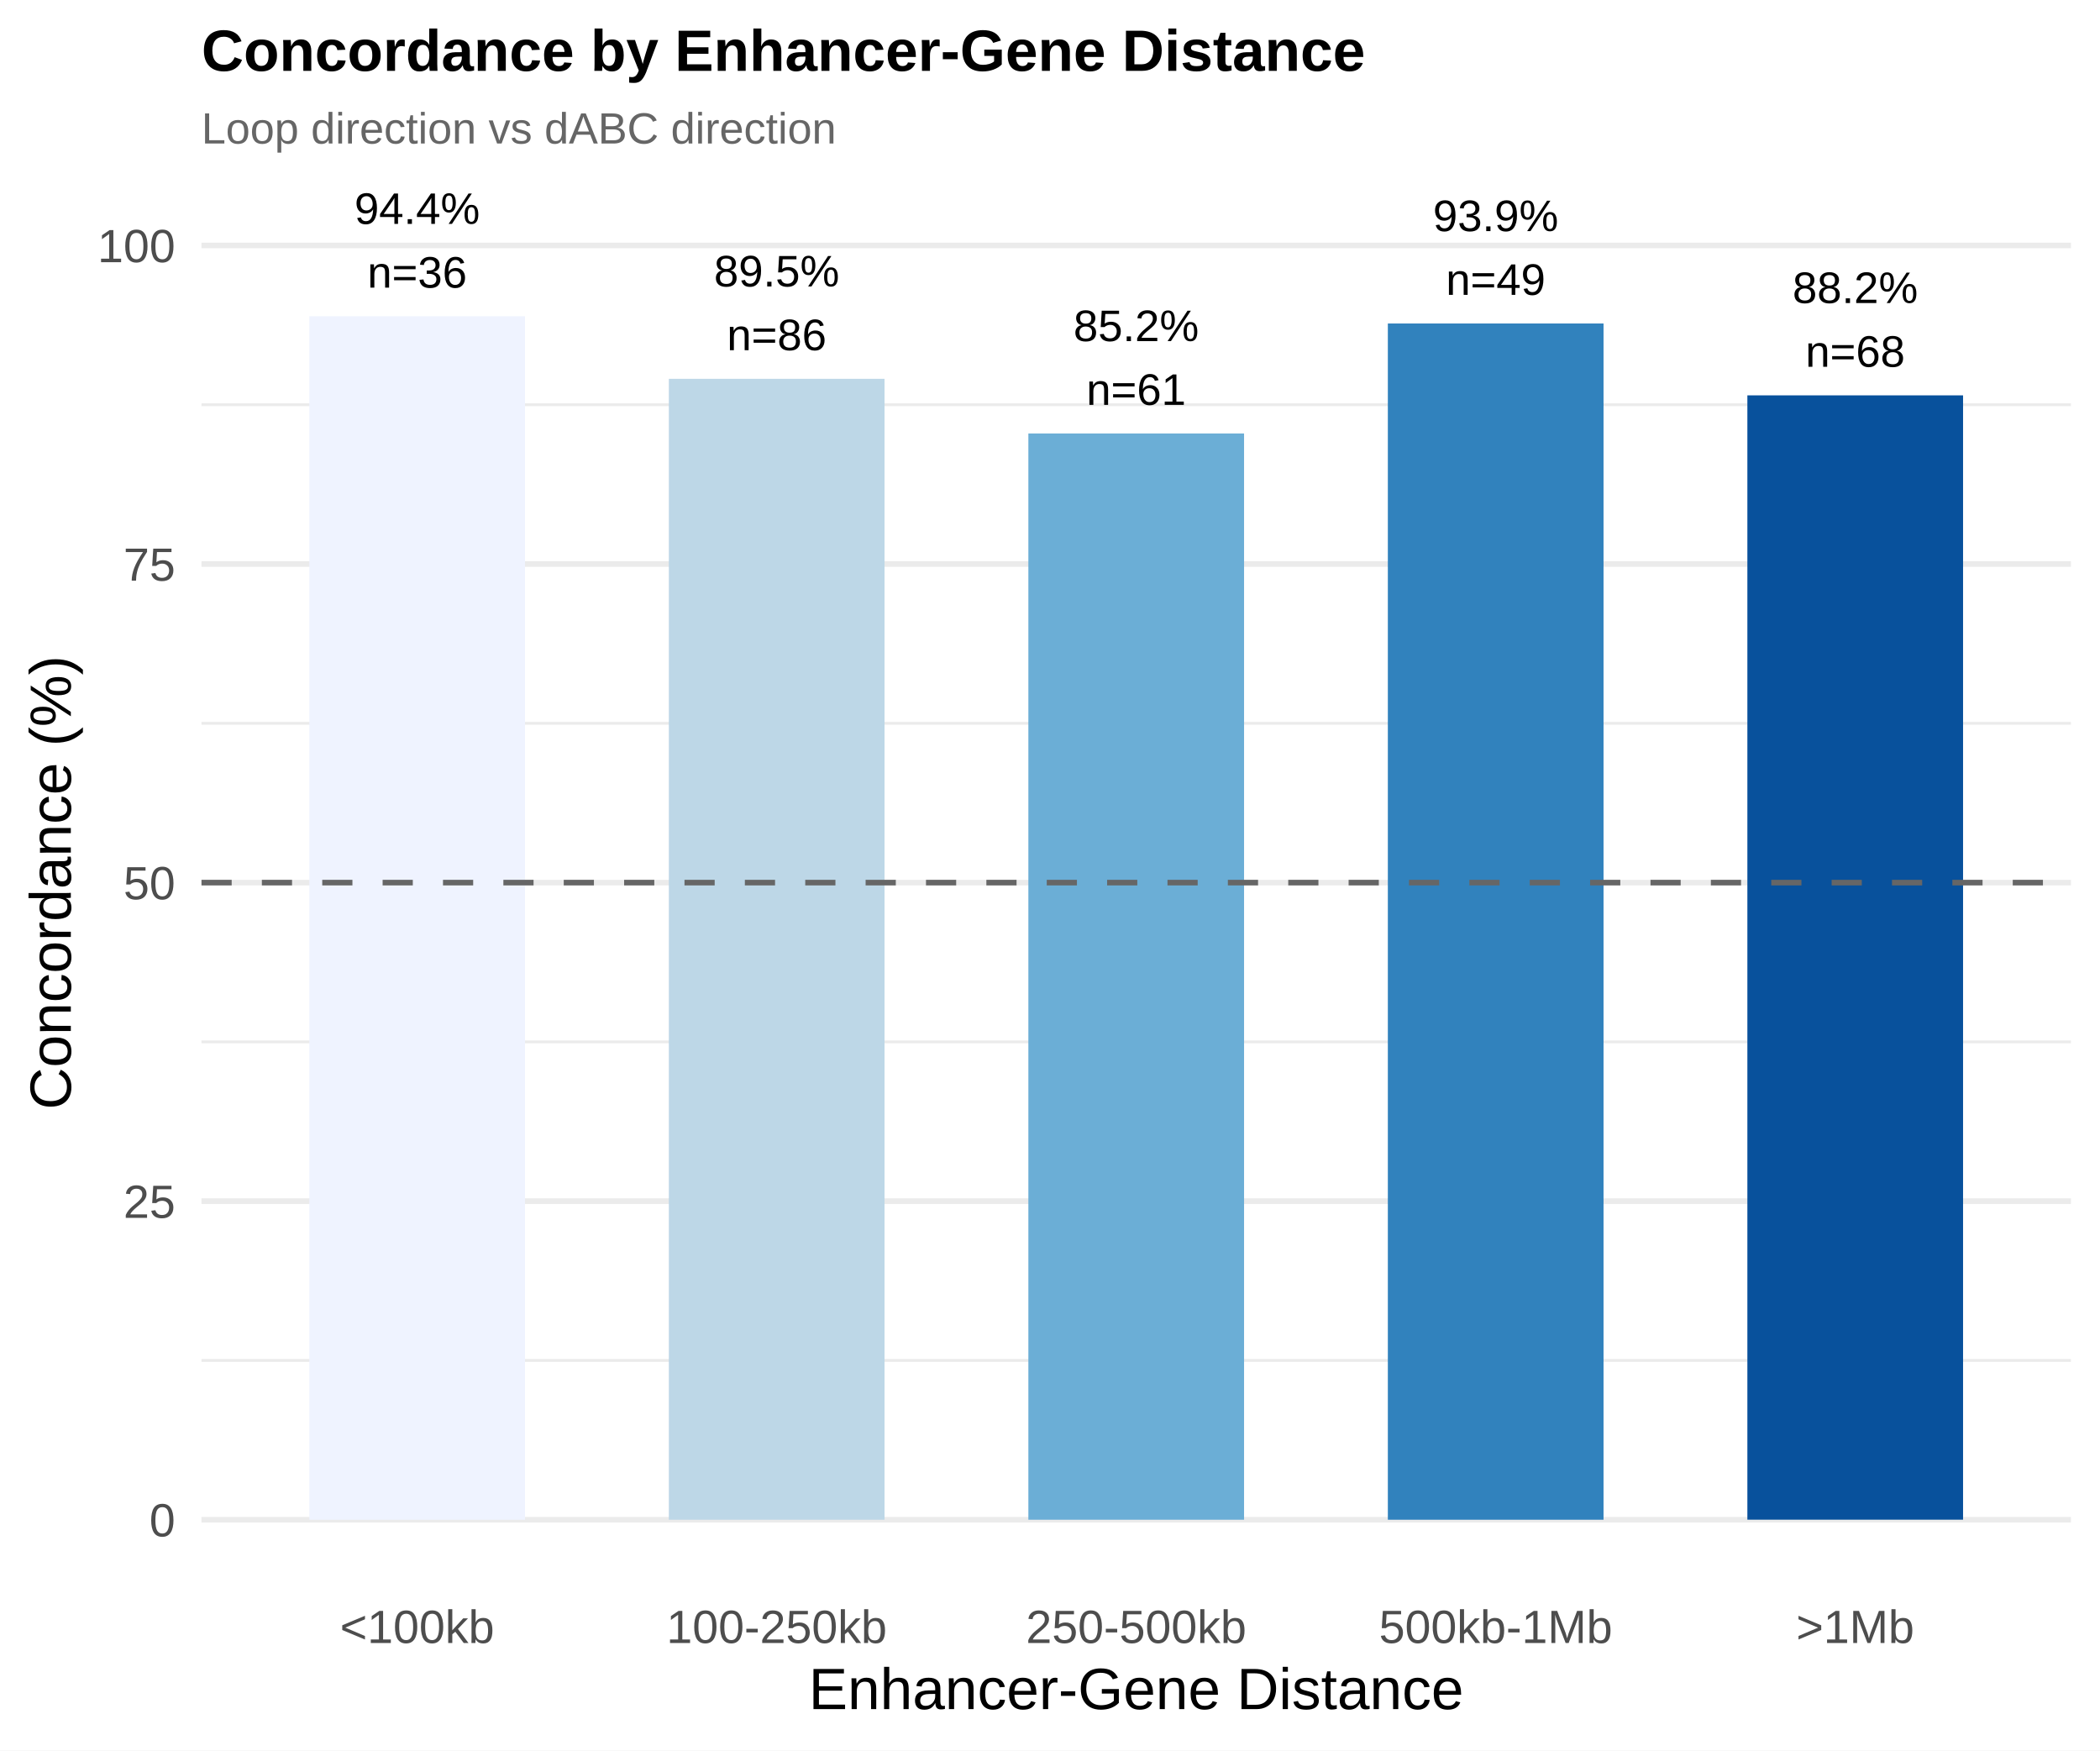
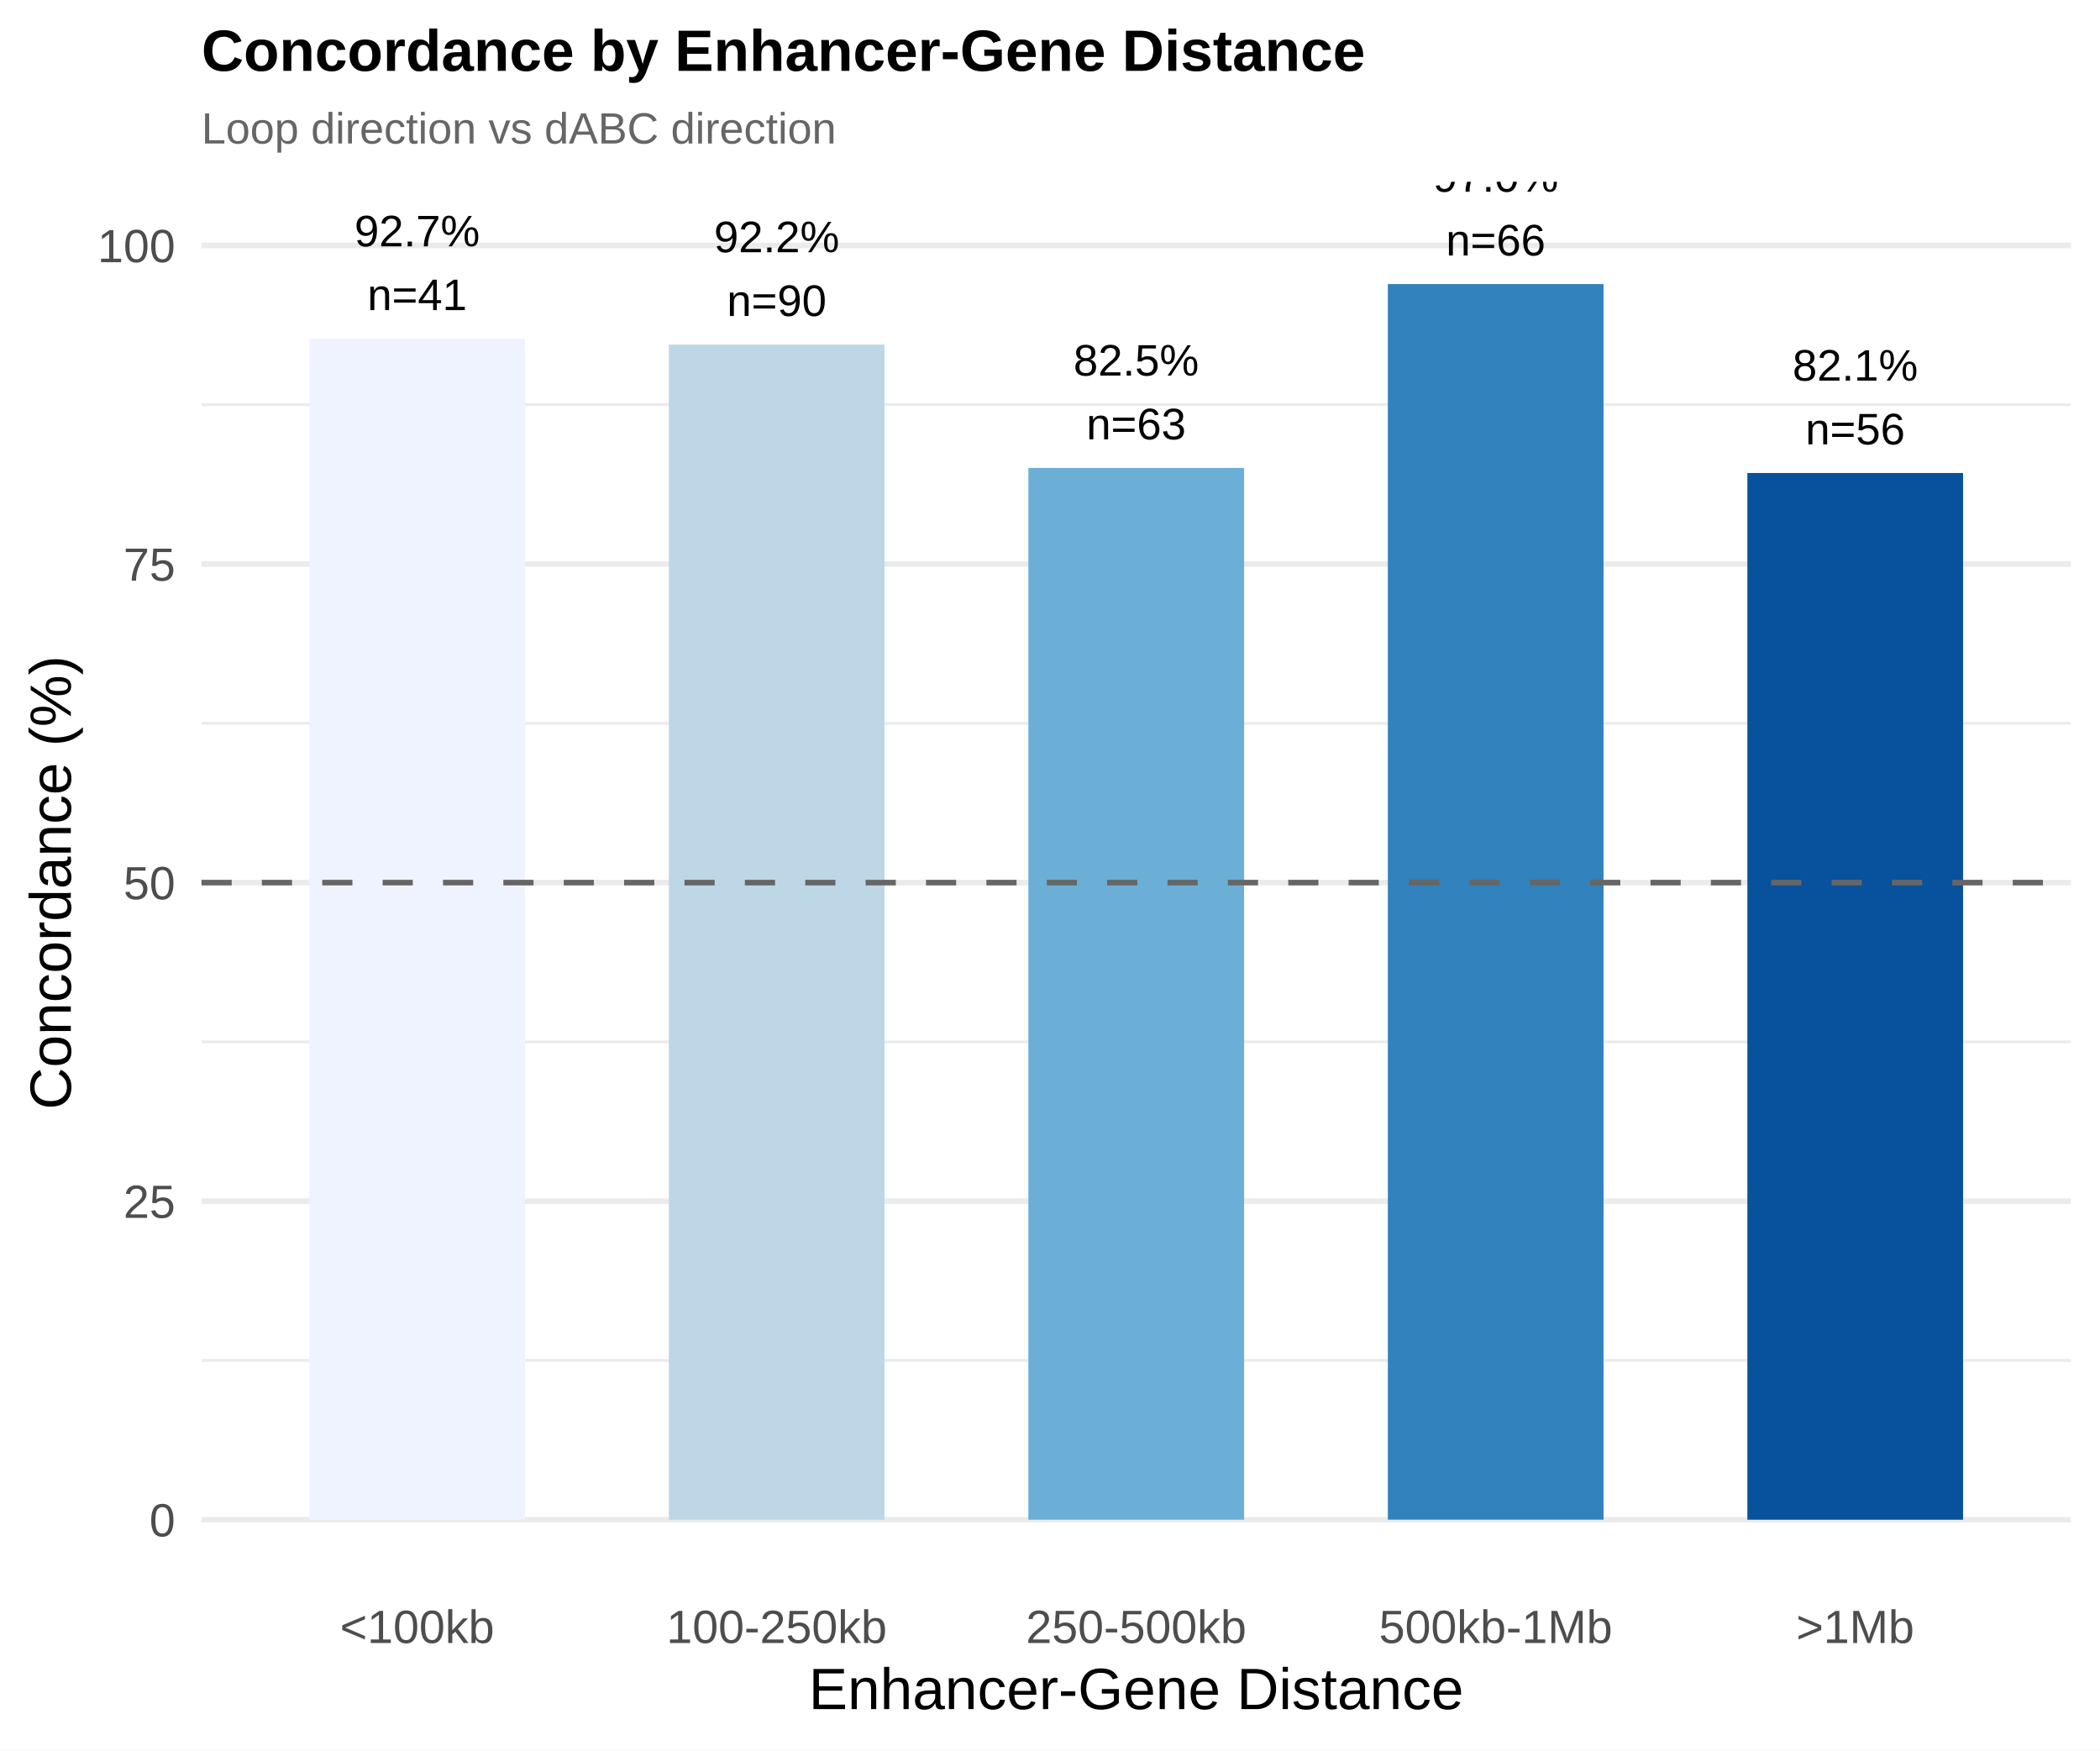
<svg xmlns="http://www.w3.org/2000/svg" width="432.00pt" height="360.00pt" viewBox="0 0 432.00 360.00">
  <g class="svglite">
    <defs>
      <style type="text/css">
    .svglite line, .svglite polyline, .svglite polygon, .svglite path, .svglite rect, .svglite circle {
      fill: none;
      stroke: #000000;
      stroke-linecap: round;
      stroke-linejoin: round;
      stroke-miterlimit: 10.00;
    }
    .svglite text {
      white-space: pre;
    }
    .svglite g.glyphgroup path {
      fill: inherit;
      stroke: none;
    }
  </style>
    </defs>
    <rect width="100%" height="100%" style="stroke: none; fill: #FFFFFF;" />
    <defs>
      <clipPath id="cpMC4wMHw0MzIuMDB8MC4wMHwzNjAuMDA=">
        <rect x="0.00" y="0.00" width="432.00" height="360.00" />
      </clipPath>
    </defs>
    <g clip-path="url(#cpMC4wMHw0MzIuMDB8MC4wMHwzNjAuMDA=)">
      <rect x="0.00" y="0.00" width="432.00" height="360.00" style="stroke-width: 1.16; stroke: none; fill: #FFFFFF;" />
    </g>
    <defs>
      <clipPath id="cpNDEuNDV8NDI2LjAyfDM3LjM4fDMyNS42NQ==">
        <rect x="41.45" y="37.38" width="384.58" height="288.27" />
      </clipPath>
    </defs>
    <g clip-path="url(#cpNDEuNDV8NDI2LjAyfDM3LjM4fDMyNS42NQ==)">
      <polyline points="41.45,279.79 426.02,279.79 " style="stroke-width: 0.58; stroke: #EBEBEB; stroke-linecap: butt;" />
      <polyline points="41.45,214.27 426.02,214.27 " style="stroke-width: 0.58; stroke: #EBEBEB; stroke-linecap: butt;" />
      <polyline points="41.45,148.76 426.02,148.76 " style="stroke-width: 0.58; stroke: #EBEBEB; stroke-linecap: butt;" />
      <polyline points="41.45,83.24 426.02,83.24 " style="stroke-width: 0.58; stroke: #EBEBEB; stroke-linecap: butt;" />
      <polyline points="41.45,312.55 426.02,312.55 " style="stroke-width: 1.16; stroke: #EBEBEB; stroke-linecap: butt;" />
      <polyline points="41.45,247.03 426.02,247.03 " style="stroke-width: 1.16; stroke: #EBEBEB; stroke-linecap: butt;" />
      <polyline points="41.45,181.52 426.02,181.52 " style="stroke-width: 1.16; stroke: #EBEBEB; stroke-linecap: butt;" />
      <polyline points="41.45,116.00 426.02,116.00 " style="stroke-width: 1.16; stroke: #EBEBEB; stroke-linecap: butt;" />
      <polyline points="41.45,50.48 426.02,50.48 " style="stroke-width: 1.16; stroke: #EBEBEB; stroke-linecap: butt;" />
-       <rect x="63.63" y="65.04" width="44.37" height="247.51" style="stroke-width: 1.16; stroke: none; stroke-linecap: butt; stroke-linejoin: miter; fill: #EFF3FF;" />
-       <rect x="137.59" y="77.91" width="44.37" height="234.64" style="stroke-width: 1.16; stroke: none; stroke-linecap: butt; stroke-linejoin: miter; fill: #BDD7E7;" />
-       <rect x="211.55" y="89.15" width="44.37" height="223.40" style="stroke-width: 1.16; stroke: none; stroke-linecap: butt; stroke-linejoin: miter; fill: #6BAED6;" />
-       <rect x="285.50" y="66.53" width="44.37" height="246.02" style="stroke-width: 1.16; stroke: none; stroke-linecap: butt; stroke-linejoin: miter; fill: #3182BD;" />
-       <rect x="359.46" y="81.31" width="44.37" height="231.23" style="stroke-width: 1.16; stroke: none; stroke-linecap: butt; stroke-linejoin: miter; fill: #08519C;" />
+       <rect x="63.63" y="69.66" width="44.37" height="242.89" style="stroke-width: 1.16; stroke: none; stroke-linecap: butt; stroke-linejoin: miter; fill: #EFF3FF;" />
+       <rect x="137.59" y="70.87" width="44.37" height="241.68" style="stroke-width: 1.16; stroke: none; stroke-linecap: butt; stroke-linejoin: miter; fill: #BDD7E7;" />
+       <rect x="211.55" y="96.24" width="44.37" height="216.31" style="stroke-width: 1.16; stroke: none; stroke-linecap: butt; stroke-linejoin: miter; fill: #6BAED6;" />
+       <rect x="285.50" y="58.42" width="44.37" height="254.12" style="stroke-width: 1.16; stroke: none; stroke-linecap: butt; stroke-linejoin: miter; fill: #3182BD;" />
+       <rect x="359.46" y="97.28" width="44.37" height="215.27" style="stroke-width: 1.16; stroke: none; stroke-linecap: butt; stroke-linejoin: miter; fill: #08519C;" />
      <line x1="41.45" y1="181.52" x2="426.02" y2="181.52" style="stroke-width: 1.16; stroke: #666666; stroke-dasharray: 6.21,6.21; stroke-linecap: butt;" />
-       <text x="85.82" y="46.05" text-anchor="middle" style="font-size: 9.10px; font-family: &quot;Arial&quot;;" textLength="25.80px" lengthAdjust="spacingAndGlyphs">94.4%</text>
-       <text x="85.82" y="59.16" text-anchor="middle" style="font-size: 9.10px; font-family: &quot;Arial&quot;;" textLength="20.50px" lengthAdjust="spacingAndGlyphs">n=36</text>
-       <text x="159.78" y="58.91" text-anchor="middle" style="font-size: 9.10px; font-family: &quot;Arial&quot;;" textLength="25.80px" lengthAdjust="spacingAndGlyphs">89.5%</text>
-       <text x="159.78" y="72.02" text-anchor="middle" style="font-size: 9.10px; font-family: &quot;Arial&quot;;" textLength="20.50px" lengthAdjust="spacingAndGlyphs">n=86</text>
-       <text x="233.73" y="70.15" text-anchor="middle" style="font-size: 9.10px; font-family: &quot;Arial&quot;;" textLength="25.80px" lengthAdjust="spacingAndGlyphs">85.2%</text>
-       <text x="233.73" y="83.26" text-anchor="middle" style="font-size: 9.10px; font-family: &quot;Arial&quot;;" textLength="20.50px" lengthAdjust="spacingAndGlyphs">n=61</text>
-       <text x="307.69" y="47.53" text-anchor="middle" style="font-size: 9.10px; font-family: &quot;Arial&quot;;" textLength="25.80px" lengthAdjust="spacingAndGlyphs">93.9%</text>
-       <text x="307.69" y="60.64" text-anchor="middle" style="font-size: 9.10px; font-family: &quot;Arial&quot;;" textLength="20.50px" lengthAdjust="spacingAndGlyphs">n=49</text>
-       <text x="381.65" y="62.32" text-anchor="middle" style="font-size: 9.10px; font-family: &quot;Arial&quot;;" textLength="25.80px" lengthAdjust="spacingAndGlyphs">88.2%</text>
-       <text x="381.65" y="75.43" text-anchor="middle" style="font-size: 9.10px; font-family: &quot;Arial&quot;;" textLength="20.50px" lengthAdjust="spacingAndGlyphs">n=68</text>
+       <text x="85.82" y="50.66" text-anchor="middle" style="font-size: 9.10px; font-family: &quot;Arial&quot;;" textLength="25.80px" lengthAdjust="spacingAndGlyphs">92.7%</text>
+       <text x="85.82" y="63.77" text-anchor="middle" style="font-size: 9.10px; font-family: &quot;Arial&quot;;" textLength="20.50px" lengthAdjust="spacingAndGlyphs">n=41</text>
+       <text x="159.78" y="51.87" text-anchor="middle" style="font-size: 9.10px; font-family: &quot;Arial&quot;;" textLength="25.80px" lengthAdjust="spacingAndGlyphs">92.2%</text>
+       <text x="159.78" y="64.98" text-anchor="middle" style="font-size: 9.10px; font-family: &quot;Arial&quot;;" textLength="20.50px" lengthAdjust="spacingAndGlyphs">n=90</text>
+       <text x="233.73" y="77.24" text-anchor="middle" style="font-size: 9.10px; font-family: &quot;Arial&quot;;" textLength="25.80px" lengthAdjust="spacingAndGlyphs">82.5%</text>
+       <text x="233.73" y="90.35" text-anchor="middle" style="font-size: 9.10px; font-family: &quot;Arial&quot;;" textLength="20.50px" lengthAdjust="spacingAndGlyphs">n=63</text>
+       <text x="307.69" y="39.43" text-anchor="middle" style="font-size: 9.10px; font-family: &quot;Arial&quot;;" textLength="25.80px" lengthAdjust="spacingAndGlyphs">97.0%</text>
+       <text x="307.69" y="52.54" text-anchor="middle" style="font-size: 9.10px; font-family: &quot;Arial&quot;;" textLength="20.50px" lengthAdjust="spacingAndGlyphs">n=66</text>
+       <text x="381.65" y="78.28" text-anchor="middle" style="font-size: 9.10px; font-family: &quot;Arial&quot;;" textLength="25.80px" lengthAdjust="spacingAndGlyphs">82.1%</text>
+       <text x="381.65" y="91.39" text-anchor="middle" style="font-size: 9.10px; font-family: &quot;Arial&quot;;" textLength="20.50px" lengthAdjust="spacingAndGlyphs">n=56</text>
    </g>
    <g clip-path="url(#cpMC4wMHw0MzIuMDB8MC4wMHwzNjAuMDA=)">
      <text x="36.07" y="315.98" text-anchor="end" style="font-size: 9.60px;fill: #4D4D4D; font-family: &quot;Arial&quot;;" textLength="5.33px" lengthAdjust="spacingAndGlyphs">0</text>
      <text x="36.07" y="250.47" text-anchor="end" style="font-size: 9.60px;fill: #4D4D4D; font-family: &quot;Arial&quot;;" textLength="10.66px" lengthAdjust="spacingAndGlyphs">25</text>
      <text x="36.07" y="184.95" text-anchor="end" style="font-size: 9.60px;fill: #4D4D4D; font-family: &quot;Arial&quot;;" textLength="10.66px" lengthAdjust="spacingAndGlyphs">50</text>
      <text x="36.07" y="119.43" text-anchor="end" style="font-size: 9.60px;fill: #4D4D4D; font-family: &quot;Arial&quot;;" textLength="10.66px" lengthAdjust="spacingAndGlyphs">75</text>
      <text x="36.07" y="53.92" text-anchor="end" style="font-size: 9.60px;fill: #4D4D4D; font-family: &quot;Arial&quot;;" textLength="15.98px" lengthAdjust="spacingAndGlyphs">100</text>
      <text x="85.82" y="337.90" text-anchor="middle" style="font-size: 9.60px;fill: #4D4D4D; font-family: &quot;Arial&quot;;" textLength="31.72px" lengthAdjust="spacingAndGlyphs">&lt;100kb</text>
      <text x="159.78" y="337.90" text-anchor="middle" style="font-size: 9.60px;fill: #4D4D4D; font-family: &quot;Arial&quot;;" textLength="45.28px" lengthAdjust="spacingAndGlyphs">100-250kb</text>
      <text x="233.73" y="337.90" text-anchor="middle" style="font-size: 9.60px;fill: #4D4D4D; font-family: &quot;Arial&quot;;" textLength="45.28px" lengthAdjust="spacingAndGlyphs">250-500kb</text>
      <text x="307.69" y="337.90" text-anchor="middle" style="font-size: 9.60px;fill: #4D4D4D; font-family: &quot;Arial&quot;;" textLength="47.94px" lengthAdjust="spacingAndGlyphs">500kb-1Mb</text>
      <text x="381.65" y="337.90" text-anchor="middle" style="font-size: 9.60px;fill: #4D4D4D; font-family: &quot;Arial&quot;;" textLength="24.25px" lengthAdjust="spacingAndGlyphs">&gt;1Mb</text>
      <text x="233.73" y="351.50" text-anchor="middle" style="font-size: 12.00px; font-family: &quot;Arial&quot;;" textLength="134.72px" lengthAdjust="spacingAndGlyphs">Enhancer-Gene Distance</text>
      <text transform="translate(14.57,181.52) rotate(-90)" text-anchor="middle" style="font-size: 12.00px; font-family: &quot;Arial&quot;;" textLength="93.38px" lengthAdjust="spacingAndGlyphs">Concordance (%)</text>
      <text x="41.45" y="29.52" style="font-size: 9.00px;fill: #666666; font-family: &quot;Arial&quot;;" textLength="130.50px" lengthAdjust="spacingAndGlyphs">Loop direction vs dABC direction</text>
      <text x="41.45" y="14.57" style="font-size: 12.00px; font-weight: bold; font-family: &quot;Arial&quot;;" textLength="239.34px" lengthAdjust="spacingAndGlyphs">Concordance by Enhancer-Gene Distance</text>
    </g>
  </g>
</svg>
